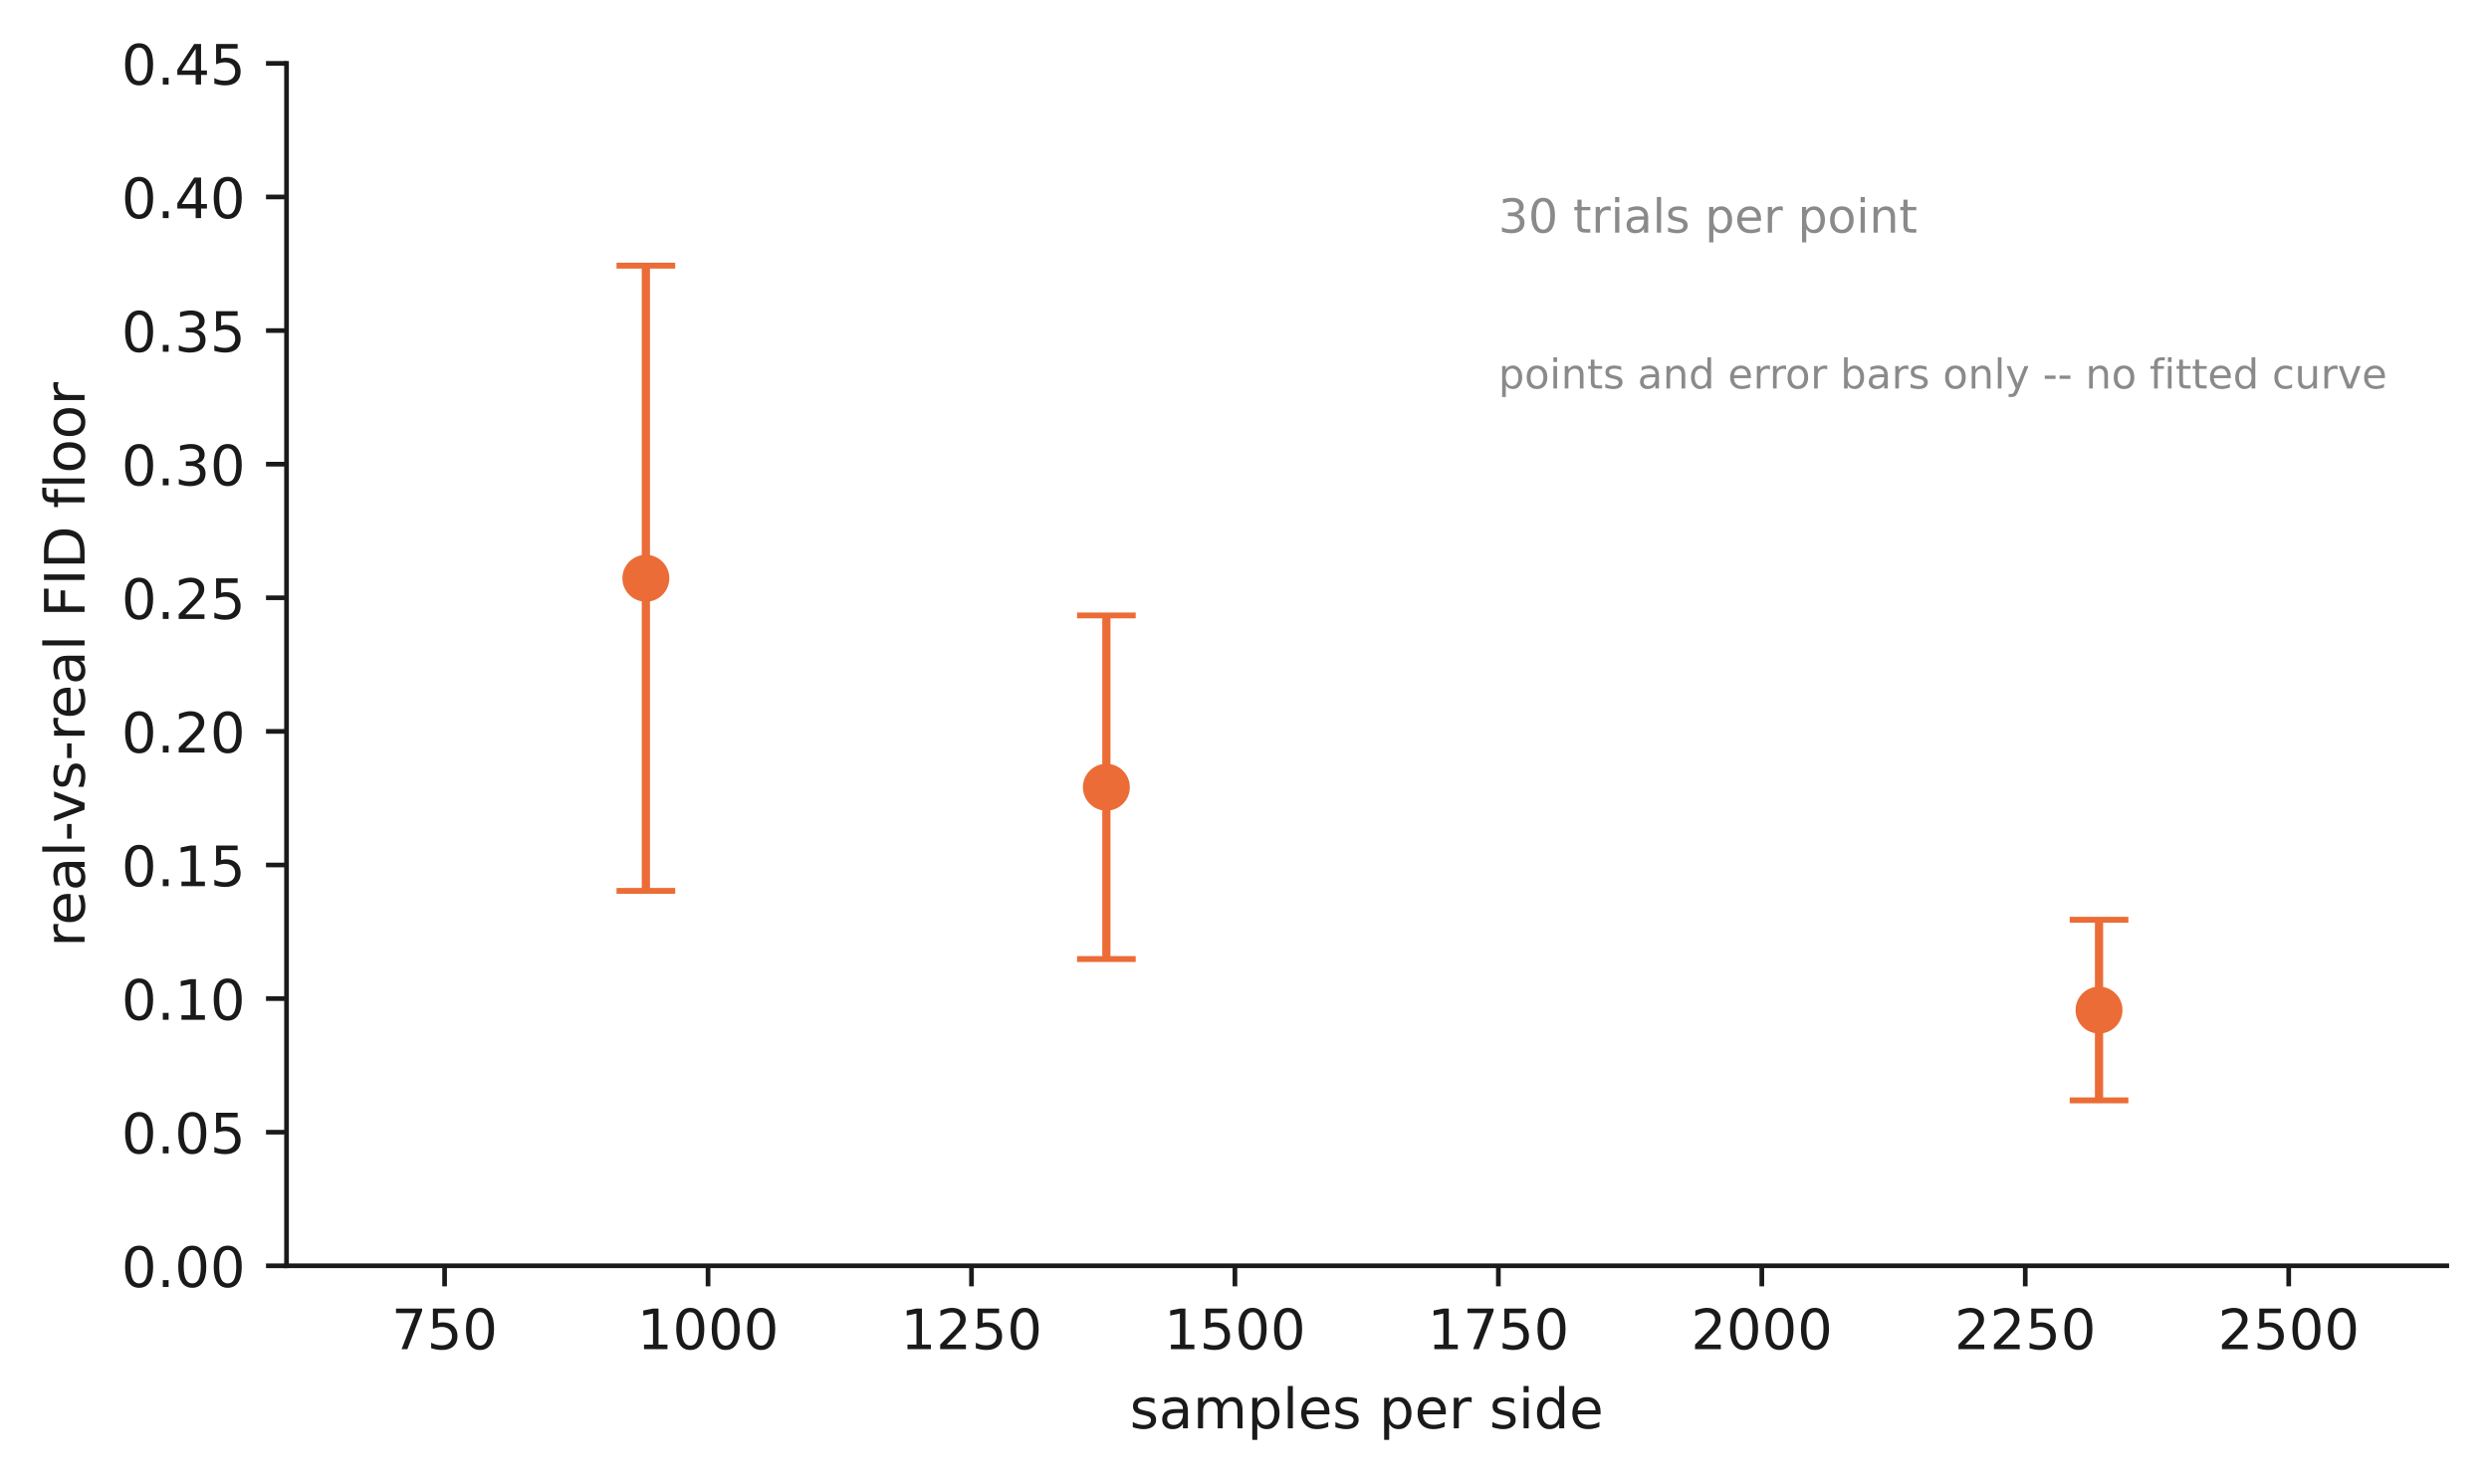
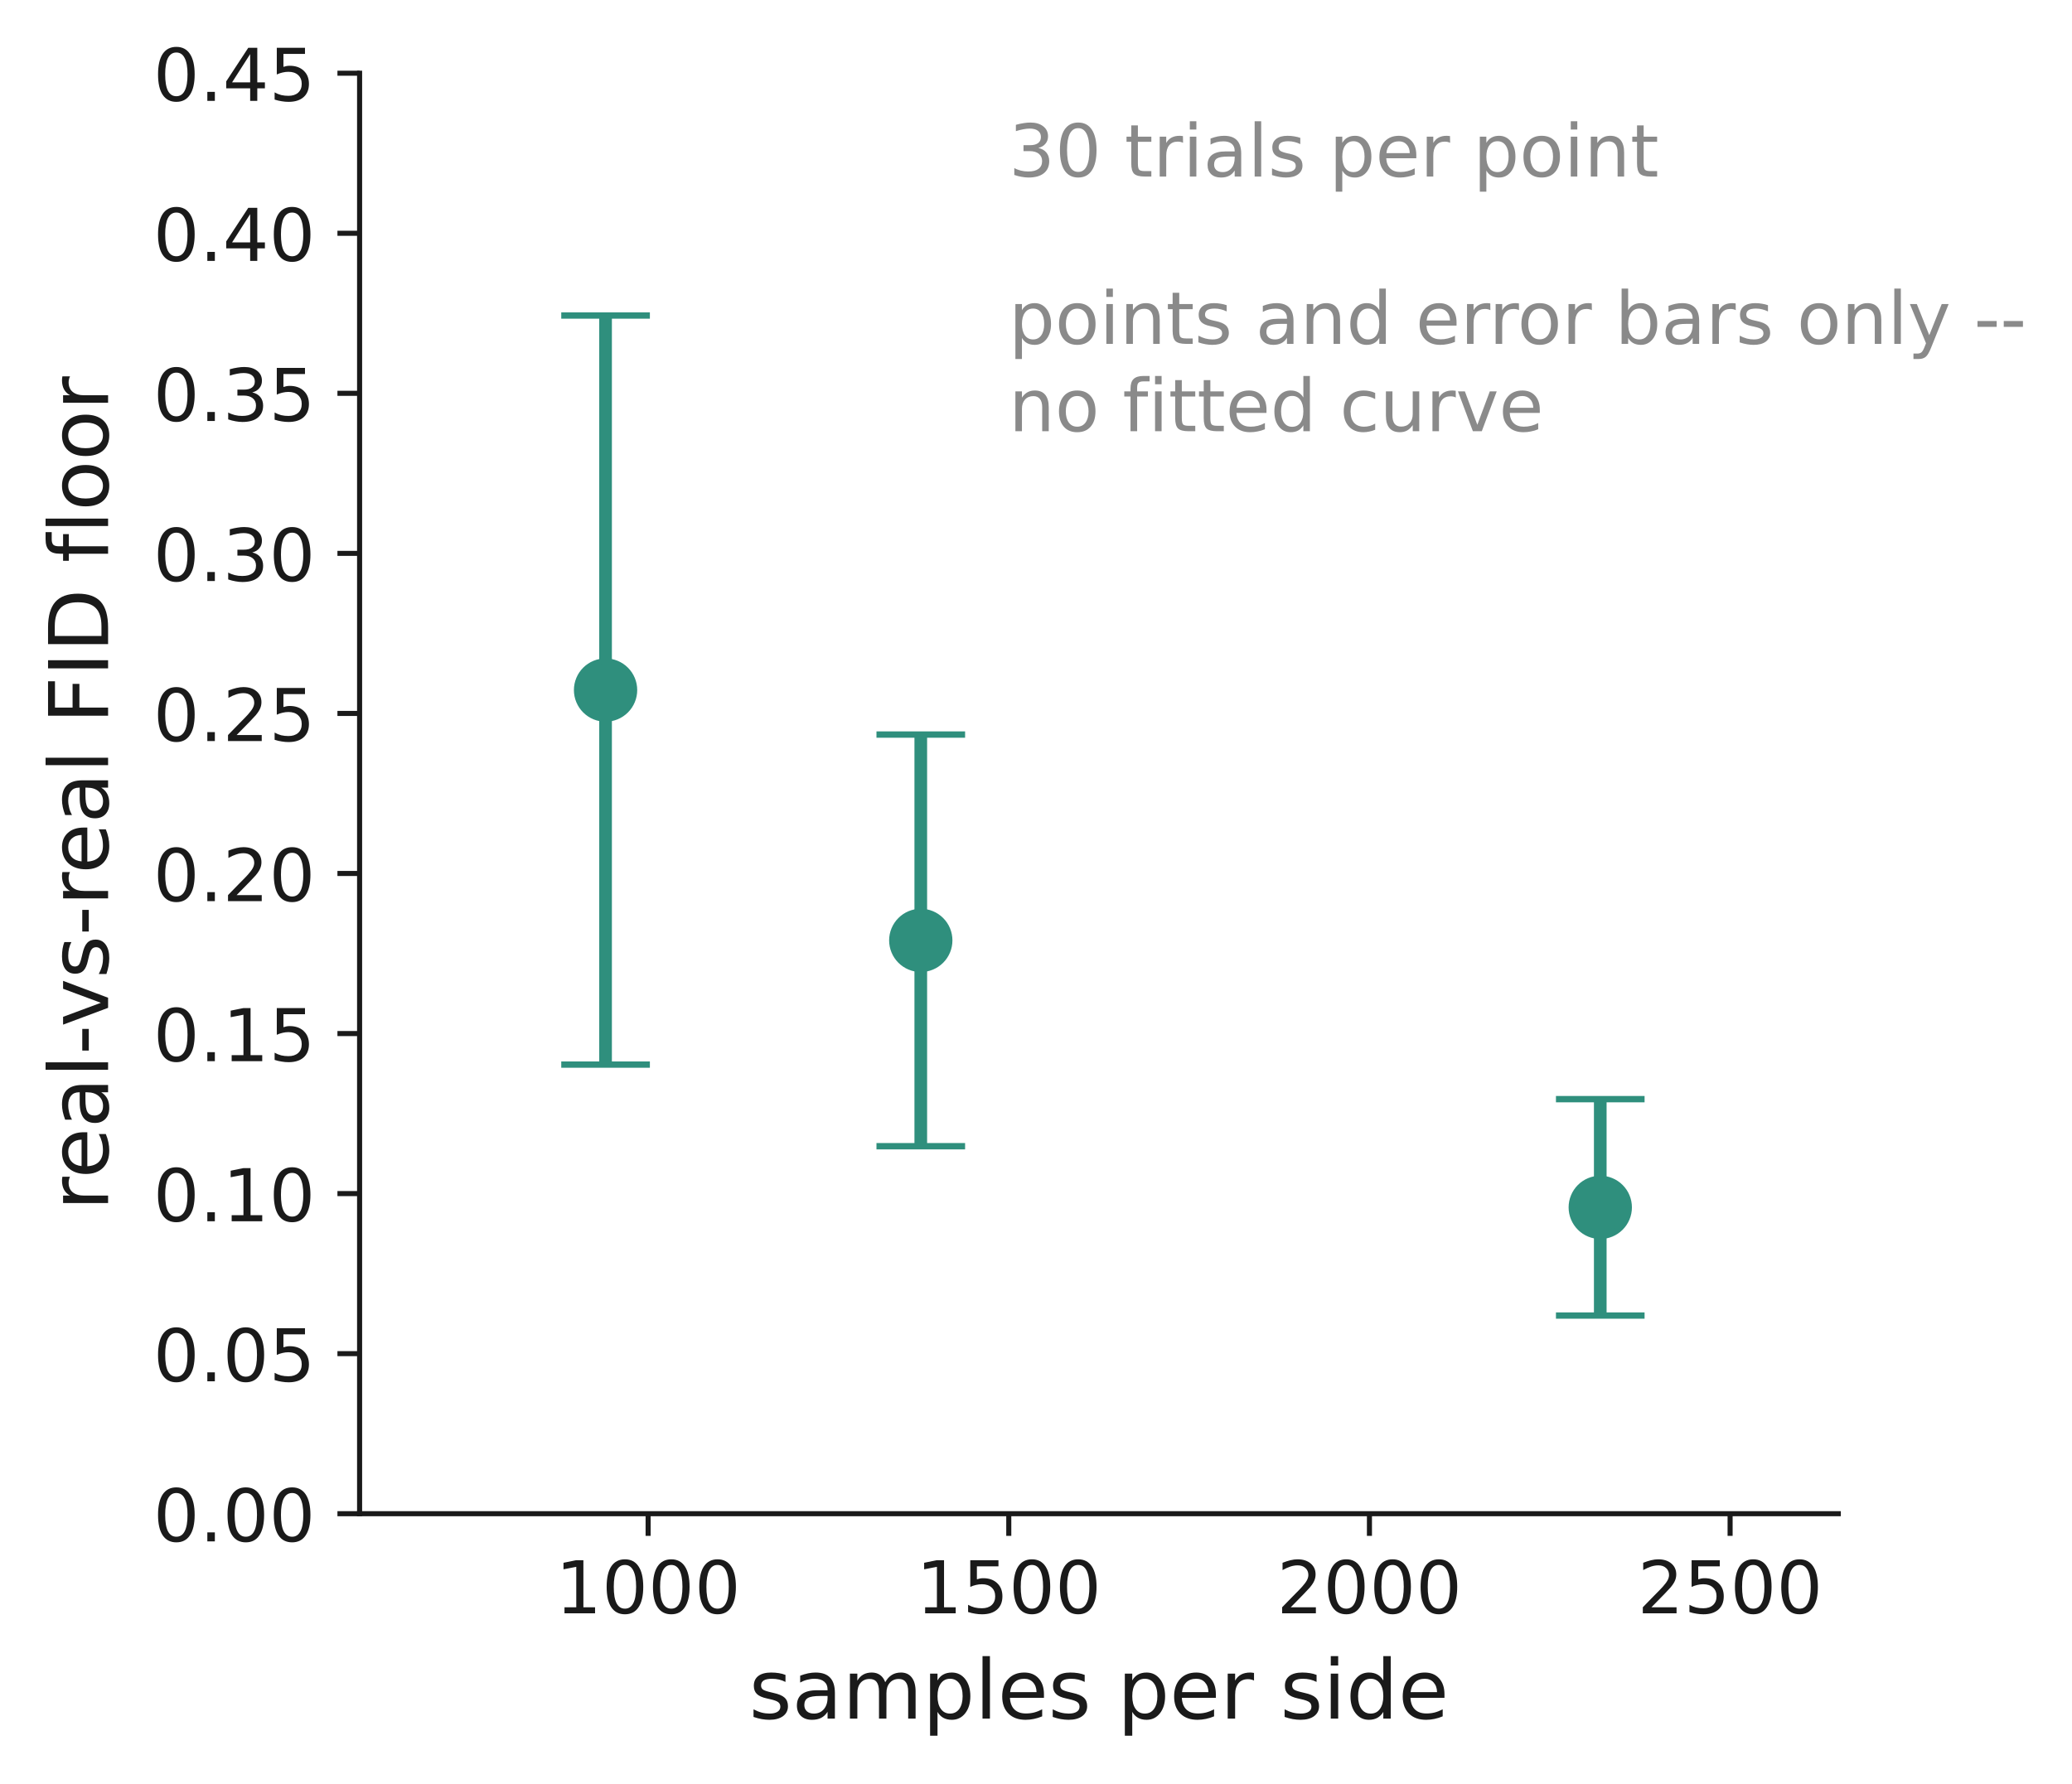
- <svg xmlns="http://www.w3.org/2000/svg" xmlns:xlink="http://www.w3.org/1999/xlink" width="424.374pt" height="253.081pt" viewBox="0 0 424.374 253.081" version="1.1">
+ <svg xmlns="http://www.w3.org/2000/svg" xmlns:xlink="http://www.w3.org/1999/xlink" width="327.322pt" height="281.881pt" viewBox="0 0 327.322 281.881" version="1.1">
  <defs>
    <style type="text/css">*{stroke-linejoin: round; stroke-linecap: butt}</style>
  </defs>
  <g id="figure_1">
    <g id="patch_1">
-       <path d="M 0 253.081  L 424.374 253.081  L 424.374 0  L 0 0  L 0 253.081  z " style="fill: none" />
+       <path d="M 0 281.881  L 327.322 281.881  L 327.322 0  L 0 0  L 0 281.881  z " style="fill: none" />
    </g>
    <g id="axes_1">
      <g id="patch_2">
-         <path d="M 48.853 215.88  L 417.174 215.88  L 417.174 10.809  L 48.853 10.809  L 48.853 215.88  z " style="fill: none" />
+         <path d="M 56.806 239.18  L 290.403 239.18  L 290.403 11.569  L 56.806 11.569  L 56.806 239.18  z " style="fill: none" />
      </g>
      <g id="matplotlib.axis_1">
        <g id="xtick_1">
          <g id="line2d_1">
            <defs>
-               <path id="m980a6d9d9c" d="M 0 0  L 0 3.5  " style="stroke: #1a1a1a; stroke-width: 0.8" />
+               <path id="m86a8332ef8" d="M 0 0  L 0 3.5  " style="stroke: #1a1a1a; stroke-width: 0.8" />
            </defs>
            <g>
-               <use xlink:href="#m980a6d9d9c" x="75.803" y="215.88" style="fill: #1a1a1a; stroke: #1a1a1a; stroke-width: 0.8" />
+               <use xlink:href="#m86a8332ef8" x="102.386" y="239.18" style="fill: #1a1a1a; stroke: #1a1a1a; stroke-width: 0.8" />
            </g>
          </g>
          <g id="text_1">
-             <text style="font-size: 9.5px; font-family: 'DejaVu Sans', 'Bitstream Vera Sans', 'Computer Modern Sans Serif', 'Lucida Grande', 'Verdana', 'Geneva', 'Lucid', 'Arial', 'Helvetica', 'Avant Garde', sans-serif; text-anchor: middle; fill: #1a1a1a" x="75.803" y="230.098" transform="rotate(-0 75.8034 230.0978)">750</text>
+             <text style="font-size: 11.5px; font-family: 'DejaVu Sans', 'Bitstream Vera Sans', 'Computer Modern Sans Serif', 'Lucida Grande', 'Verdana', 'Geneva', 'Lucid', 'Arial', 'Helvetica', 'Avant Garde', sans-serif; text-anchor: middle; fill: #1a1a1a" x="102.386" y="254.917" transform="rotate(-0 102.3863 254.9173)">1000</text>
          </g>
        </g>
        <g id="xtick_2">
          <g id="line2d_2">
            <g>
-               <use xlink:href="#m980a6d9d9c" x="120.721" y="215.88" style="fill: #1a1a1a; stroke: #1a1a1a; stroke-width: 0.8" />
+               <use xlink:href="#m86a8332ef8" x="159.361" y="239.18" style="fill: #1a1a1a; stroke: #1a1a1a; stroke-width: 0.8" />
            </g>
          </g>
          <g id="text_2">
-             <text style="font-size: 9.5px; font-family: 'DejaVu Sans', 'Bitstream Vera Sans', 'Computer Modern Sans Serif', 'Lucida Grande', 'Verdana', 'Geneva', 'Lucid', 'Arial', 'Helvetica', 'Avant Garde', sans-serif; text-anchor: middle; fill: #1a1a1a" x="120.721" y="230.098" transform="rotate(-0 120.7206 230.0978)">1000</text>
+             <text style="font-size: 11.5px; font-family: 'DejaVu Sans', 'Bitstream Vera Sans', 'Computer Modern Sans Serif', 'Lucida Grande', 'Verdana', 'Geneva', 'Lucid', 'Arial', 'Helvetica', 'Avant Garde', sans-serif; text-anchor: middle; fill: #1a1a1a" x="159.361" y="254.917" transform="rotate(-0 159.3611 254.9173)">1500</text>
          </g>
        </g>
        <g id="xtick_3">
          <g id="line2d_3">
            <g>
-               <use xlink:href="#m980a6d9d9c" x="165.638" y="215.88" style="fill: #1a1a1a; stroke: #1a1a1a; stroke-width: 0.8" />
+               <use xlink:href="#m86a8332ef8" x="216.336" y="239.18" style="fill: #1a1a1a; stroke: #1a1a1a; stroke-width: 0.8" />
            </g>
          </g>
          <g id="text_3">
-             <text style="font-size: 9.5px; font-family: 'DejaVu Sans', 'Bitstream Vera Sans', 'Computer Modern Sans Serif', 'Lucida Grande', 'Verdana', 'Geneva', 'Lucid', 'Arial', 'Helvetica', 'Avant Garde', sans-serif; text-anchor: middle; fill: #1a1a1a" x="165.638" y="230.098" transform="rotate(-0 165.6378 230.0978)">1250</text>
+             <text style="font-size: 11.5px; font-family: 'DejaVu Sans', 'Bitstream Vera Sans', 'Computer Modern Sans Serif', 'Lucida Grande', 'Verdana', 'Geneva', 'Lucid', 'Arial', 'Helvetica', 'Avant Garde', sans-serif; text-anchor: middle; fill: #1a1a1a" x="216.336" y="254.917" transform="rotate(-0 216.3359 254.9173)">2000</text>
          </g>
        </g>
        <g id="xtick_4">
          <g id="line2d_4">
            <g>
-               <use xlink:href="#m980a6d9d9c" x="210.555" y="215.88" style="fill: #1a1a1a; stroke: #1a1a1a; stroke-width: 0.8" />
+               <use xlink:href="#m86a8332ef8" x="273.311" y="239.18" style="fill: #1a1a1a; stroke: #1a1a1a; stroke-width: 0.8" />
            </g>
          </g>
          <g id="text_4">
-             <text style="font-size: 9.5px; font-family: 'DejaVu Sans', 'Bitstream Vera Sans', 'Computer Modern Sans Serif', 'Lucida Grande', 'Verdana', 'Geneva', 'Lucid', 'Arial', 'Helvetica', 'Avant Garde', sans-serif; text-anchor: middle; fill: #1a1a1a" x="210.555" y="230.098" transform="rotate(-0 210.555 230.0978)">1500</text>
-           </g>
-         </g>
-         <g id="xtick_5">
-           <g id="line2d_5">
-             <g>
-               <use xlink:href="#m980a6d9d9c" x="255.472" y="215.88" style="fill: #1a1a1a; stroke: #1a1a1a; stroke-width: 0.8" />
-             </g>
-           </g>
-           <g id="text_5">
-             <text style="font-size: 9.5px; font-family: 'DejaVu Sans', 'Bitstream Vera Sans', 'Computer Modern Sans Serif', 'Lucida Grande', 'Verdana', 'Geneva', 'Lucid', 'Arial', 'Helvetica', 'Avant Garde', sans-serif; text-anchor: middle; fill: #1a1a1a" x="255.472" y="230.098" transform="rotate(-0 255.4722 230.0978)">1750</text>
-           </g>
-         </g>
-         <g id="xtick_6">
-           <g id="line2d_6">
-             <g>
-               <use xlink:href="#m980a6d9d9c" x="300.389" y="215.88" style="fill: #1a1a1a; stroke: #1a1a1a; stroke-width: 0.8" />
-             </g>
-           </g>
-           <g id="text_6">
-             <text style="font-size: 9.5px; font-family: 'DejaVu Sans', 'Bitstream Vera Sans', 'Computer Modern Sans Serif', 'Lucida Grande', 'Verdana', 'Geneva', 'Lucid', 'Arial', 'Helvetica', 'Avant Garde', sans-serif; text-anchor: middle; fill: #1a1a1a" x="300.389" y="230.098" transform="rotate(-0 300.3894 230.0978)">2000</text>
-           </g>
-         </g>
-         <g id="xtick_7">
-           <g id="line2d_7">
-             <g>
-               <use xlink:href="#m980a6d9d9c" x="345.307" y="215.88" style="fill: #1a1a1a; stroke: #1a1a1a; stroke-width: 0.8" />
-             </g>
-           </g>
-           <g id="text_7">
-             <text style="font-size: 9.5px; font-family: 'DejaVu Sans', 'Bitstream Vera Sans', 'Computer Modern Sans Serif', 'Lucida Grande', 'Verdana', 'Geneva', 'Lucid', 'Arial', 'Helvetica', 'Avant Garde', sans-serif; text-anchor: middle; fill: #1a1a1a" x="345.307" y="230.098" transform="rotate(-0 345.3066 230.0978)">2250</text>
-           </g>
-         </g>
-         <g id="xtick_8">
-           <g id="line2d_8">
-             <g>
-               <use xlink:href="#m980a6d9d9c" x="390.224" y="215.88" style="fill: #1a1a1a; stroke: #1a1a1a; stroke-width: 0.8" />
-             </g>
-           </g>
-           <g id="text_8">
-             <text style="font-size: 9.5px; font-family: 'DejaVu Sans', 'Bitstream Vera Sans', 'Computer Modern Sans Serif', 'Lucida Grande', 'Verdana', 'Geneva', 'Lucid', 'Arial', 'Helvetica', 'Avant Garde', sans-serif; text-anchor: middle; fill: #1a1a1a" x="390.224" y="230.098" transform="rotate(-0 390.2238 230.0978)">2500</text>
-           </g>
-         </g>
-         <g id="text_9">
-           <text style="font-size: 9.5px; font-family: 'DejaVu Sans', 'Bitstream Vera Sans', 'Computer Modern Sans Serif', 'Lucida Grande', 'Verdana', 'Geneva', 'Lucid', 'Arial', 'Helvetica', 'Avant Garde', sans-serif; text-anchor: middle; fill: #1a1a1a" x="233.014" y="243.599" transform="rotate(-0 233.0136 243.5985)">samples per side</text>
+             <text style="font-size: 11.5px; font-family: 'DejaVu Sans', 'Bitstream Vera Sans', 'Computer Modern Sans Serif', 'Lucida Grande', 'Verdana', 'Geneva', 'Lucid', 'Arial', 'Helvetica', 'Avant Garde', sans-serif; text-anchor: middle; fill: #1a1a1a" x="273.311" y="254.917" transform="rotate(-0 273.3107 254.9173)">2500</text>
+           </g>
+         </g>
+         <g id="text_5">
+           <text style="font-size: 13px; font-family: 'DejaVu Sans', 'Bitstream Vera Sans', 'Computer Modern Sans Serif', 'Lucida Grande', 'Verdana', 'Geneva', 'Lucid', 'Arial', 'Helvetica', 'Avant Garde', sans-serif; text-anchor: middle; fill: #1a1a1a" x="173.605" y="271.558" transform="rotate(-0 173.6048 271.558)">samples per side</text>
        </g>
      </g>
      <g id="matplotlib.axis_2">
        <g id="ytick_1">
+           <g id="line2d_5">
+             <defs>
+               <path id="m93537791b4" d="M 0 0  L -3.5 0  " style="stroke: #1a1a1a; stroke-width: 0.8" />
+             </defs>
+             <g>
+               <use xlink:href="#m93537791b4" x="56.806" y="239.18" style="fill: #1a1a1a; stroke: #1a1a1a; stroke-width: 0.8" />
+             </g>
+           </g>
+           <g id="text_6">
+             <text style="font-size: 11.5px; font-family: 'DejaVu Sans', 'Bitstream Vera Sans', 'Computer Modern Sans Serif', 'Lucida Grande', 'Verdana', 'Geneva', 'Lucid', 'Arial', 'Helvetica', 'Avant Garde', sans-serif; text-anchor: end; fill: #1a1a1a" x="49.806" y="243.549" transform="rotate(-0 49.80648 243.5487)">0.00</text>
+           </g>
+         </g>
+         <g id="ytick_2">
+           <g id="line2d_6">
+             <g>
+               <use xlink:href="#m93537791b4" x="56.806" y="213.89" style="fill: #1a1a1a; stroke: #1a1a1a; stroke-width: 0.8" />
+             </g>
+           </g>
+           <g id="text_7">
+             <text style="font-size: 11.5px; font-family: 'DejaVu Sans', 'Bitstream Vera Sans', 'Computer Modern Sans Serif', 'Lucida Grande', 'Verdana', 'Geneva', 'Lucid', 'Arial', 'Helvetica', 'Avant Garde', sans-serif; text-anchor: end; fill: #1a1a1a" x="49.806" y="218.259" transform="rotate(-0 49.80648 218.2585)">0.05</text>
+           </g>
+         </g>
+         <g id="ytick_3">
+           <g id="line2d_7">
+             <g>
+               <use xlink:href="#m93537791b4" x="56.806" y="188.6" style="fill: #1a1a1a; stroke: #1a1a1a; stroke-width: 0.8" />
+             </g>
+           </g>
+           <g id="text_8">
+             <text style="font-size: 11.5px; font-family: 'DejaVu Sans', 'Bitstream Vera Sans', 'Computer Modern Sans Serif', 'Lucida Grande', 'Verdana', 'Geneva', 'Lucid', 'Arial', 'Helvetica', 'Avant Garde', sans-serif; text-anchor: end; fill: #1a1a1a" x="49.806" y="192.968" transform="rotate(-0 49.80648 192.9684)">0.10</text>
+           </g>
+         </g>
+         <g id="ytick_4">
+           <g id="line2d_8">
+             <g>
+               <use xlink:href="#m93537791b4" x="56.806" y="163.31" style="fill: #1a1a1a; stroke: #1a1a1a; stroke-width: 0.8" />
+             </g>
+           </g>
+           <g id="text_9">
+             <text style="font-size: 11.5px; font-family: 'DejaVu Sans', 'Bitstream Vera Sans', 'Computer Modern Sans Serif', 'Lucida Grande', 'Verdana', 'Geneva', 'Lucid', 'Arial', 'Helvetica', 'Avant Garde', sans-serif; text-anchor: end; fill: #1a1a1a" x="49.806" y="167.678" transform="rotate(-0 49.80648 167.6782)">0.15</text>
+           </g>
+         </g>
+         <g id="ytick_5">
          <g id="line2d_9">
-             <defs>
-               <path id="m093eee2964" d="M 0 0  L -3.5 0  " style="stroke: #1a1a1a; stroke-width: 0.8" />
-             </defs>
-             <g>
-               <use xlink:href="#m093eee2964" x="48.853" y="215.88" style="fill: #1a1a1a; stroke: #1a1a1a; stroke-width: 0.8" />
+             <g>
+               <use xlink:href="#m93537791b4" x="56.806" y="138.019" style="fill: #1a1a1a; stroke: #1a1a1a; stroke-width: 0.8" />
            </g>
          </g>
          <g id="text_10">
-             <text style="font-size: 9.5px; font-family: 'DejaVu Sans', 'Bitstream Vera Sans', 'Computer Modern Sans Serif', 'Lucida Grande', 'Verdana', 'Geneva', 'Lucid', 'Arial', 'Helvetica', 'Avant Garde', sans-serif; text-anchor: end; fill: #1a1a1a" x="41.853" y="219.489" transform="rotate(-0 41.85309 219.4889)">0.00</text>
-           </g>
-         </g>
-         <g id="ytick_2">
+             <text style="font-size: 11.5px; font-family: 'DejaVu Sans', 'Bitstream Vera Sans', 'Computer Modern Sans Serif', 'Lucida Grande', 'Verdana', 'Geneva', 'Lucid', 'Arial', 'Helvetica', 'Avant Garde', sans-serif; text-anchor: end; fill: #1a1a1a" x="49.806" y="142.388" transform="rotate(-0 49.80648 142.3881)">0.20</text>
+           </g>
+         </g>
+         <g id="ytick_6">
          <g id="line2d_10">
            <g>
-               <use xlink:href="#m093eee2964" x="48.853" y="193.094" style="fill: #1a1a1a; stroke: #1a1a1a; stroke-width: 0.8" />
+               <use xlink:href="#m93537791b4" x="56.806" y="112.729" style="fill: #1a1a1a; stroke: #1a1a1a; stroke-width: 0.8" />
            </g>
          </g>
          <g id="text_11">
-             <text style="font-size: 9.5px; font-family: 'DejaVu Sans', 'Bitstream Vera Sans', 'Computer Modern Sans Serif', 'Lucida Grande', 'Verdana', 'Geneva', 'Lucid', 'Arial', 'Helvetica', 'Avant Garde', sans-serif; text-anchor: end; fill: #1a1a1a" x="41.853" y="196.703" transform="rotate(-0 41.85309 196.7032)">0.05</text>
-           </g>
-         </g>
-         <g id="ytick_3">
+             <text style="font-size: 11.5px; font-family: 'DejaVu Sans', 'Bitstream Vera Sans', 'Computer Modern Sans Serif', 'Lucida Grande', 'Verdana', 'Geneva', 'Lucid', 'Arial', 'Helvetica', 'Avant Garde', sans-serif; text-anchor: end; fill: #1a1a1a" x="49.806" y="117.098" transform="rotate(-0 49.80648 117.0979)">0.25</text>
+           </g>
+         </g>
+         <g id="ytick_7">
          <g id="line2d_11">
            <g>
-               <use xlink:href="#m093eee2964" x="48.853" y="170.309" style="fill: #1a1a1a; stroke: #1a1a1a; stroke-width: 0.8" />
+               <use xlink:href="#m93537791b4" x="56.806" y="87.439" style="fill: #1a1a1a; stroke: #1a1a1a; stroke-width: 0.8" />
            </g>
          </g>
          <g id="text_12">
-             <text style="font-size: 9.5px; font-family: 'DejaVu Sans', 'Bitstream Vera Sans', 'Computer Modern Sans Serif', 'Lucida Grande', 'Verdana', 'Geneva', 'Lucid', 'Arial', 'Helvetica', 'Avant Garde', sans-serif; text-anchor: end; fill: #1a1a1a" x="41.853" y="173.918" transform="rotate(-0 41.85309 173.9175)">0.10</text>
-           </g>
-         </g>
-         <g id="ytick_4">
+             <text style="font-size: 11.5px; font-family: 'DejaVu Sans', 'Bitstream Vera Sans', 'Computer Modern Sans Serif', 'Lucida Grande', 'Verdana', 'Geneva', 'Lucid', 'Arial', 'Helvetica', 'Avant Garde', sans-serif; text-anchor: end; fill: #1a1a1a" x="49.806" y="91.808" transform="rotate(-0 49.80648 91.80775)">0.30</text>
+           </g>
+         </g>
+         <g id="ytick_8">
          <g id="line2d_12">
            <g>
-               <use xlink:href="#m093eee2964" x="48.853" y="147.523" style="fill: #1a1a1a; stroke: #1a1a1a; stroke-width: 0.8" />
+               <use xlink:href="#m93537791b4" x="56.806" y="62.149" style="fill: #1a1a1a; stroke: #1a1a1a; stroke-width: 0.8" />
            </g>
          </g>
          <g id="text_13">
-             <text style="font-size: 9.5px; font-family: 'DejaVu Sans', 'Bitstream Vera Sans', 'Computer Modern Sans Serif', 'Lucida Grande', 'Verdana', 'Geneva', 'Lucid', 'Arial', 'Helvetica', 'Avant Garde', sans-serif; text-anchor: end; fill: #1a1a1a" x="41.853" y="151.132" transform="rotate(-0 41.85309 151.1318)">0.15</text>
-           </g>
-         </g>
-         <g id="ytick_5">
+             <text style="font-size: 11.5px; font-family: 'DejaVu Sans', 'Bitstream Vera Sans', 'Computer Modern Sans Serif', 'Lucida Grande', 'Verdana', 'Geneva', 'Lucid', 'Arial', 'Helvetica', 'Avant Garde', sans-serif; text-anchor: end; fill: #1a1a1a" x="49.806" y="66.518" transform="rotate(-0 49.80648 66.5176)">0.35</text>
+           </g>
+         </g>
+         <g id="ytick_9">
          <g id="line2d_13">
            <g>
-               <use xlink:href="#m093eee2964" x="48.853" y="124.737" style="fill: #1a1a1a; stroke: #1a1a1a; stroke-width: 0.8" />
+               <use xlink:href="#m93537791b4" x="56.806" y="36.859" style="fill: #1a1a1a; stroke: #1a1a1a; stroke-width: 0.8" />
            </g>
          </g>
          <g id="text_14">
-             <text style="font-size: 9.5px; font-family: 'DejaVu Sans', 'Bitstream Vera Sans', 'Computer Modern Sans Serif', 'Lucida Grande', 'Verdana', 'Geneva', 'Lucid', 'Arial', 'Helvetica', 'Avant Garde', sans-serif; text-anchor: end; fill: #1a1a1a" x="41.853" y="128.346" transform="rotate(-0 41.85309 128.3462)">0.20</text>
-           </g>
-         </g>
-         <g id="ytick_6">
+             <text style="font-size: 11.5px; font-family: 'DejaVu Sans', 'Bitstream Vera Sans', 'Computer Modern Sans Serif', 'Lucida Grande', 'Verdana', 'Geneva', 'Lucid', 'Arial', 'Helvetica', 'Avant Garde', sans-serif; text-anchor: end; fill: #1a1a1a" x="49.806" y="41.227" transform="rotate(-0 49.80648 41.22745)">0.40</text>
+           </g>
+         </g>
+         <g id="ytick_10">
          <g id="line2d_14">
            <g>
-               <use xlink:href="#m093eee2964" x="48.853" y="101.952" style="fill: #1a1a1a; stroke: #1a1a1a; stroke-width: 0.8" />
+               <use xlink:href="#m93537791b4" x="56.806" y="11.569" style="fill: #1a1a1a; stroke: #1a1a1a; stroke-width: 0.8" />
            </g>
          </g>
          <g id="text_15">
-             <text style="font-size: 9.5px; font-family: 'DejaVu Sans', 'Bitstream Vera Sans', 'Computer Modern Sans Serif', 'Lucida Grande', 'Verdana', 'Geneva', 'Lucid', 'Arial', 'Helvetica', 'Avant Garde', sans-serif; text-anchor: end; fill: #1a1a1a" x="41.853" y="105.56" transform="rotate(-0 41.85309 105.5605)">0.25</text>
-           </g>
-         </g>
-         <g id="ytick_7">
-           <g id="line2d_15">
-             <g>
-               <use xlink:href="#m093eee2964" x="48.853" y="79.166" style="fill: #1a1a1a; stroke: #1a1a1a; stroke-width: 0.8" />
-             </g>
-           </g>
-           <g id="text_16">
-             <text style="font-size: 9.5px; font-family: 'DejaVu Sans', 'Bitstream Vera Sans', 'Computer Modern Sans Serif', 'Lucida Grande', 'Verdana', 'Geneva', 'Lucid', 'Arial', 'Helvetica', 'Avant Garde', sans-serif; text-anchor: end; fill: #1a1a1a" x="41.853" y="82.775" transform="rotate(-0 41.85309 82.77481)">0.30</text>
-           </g>
-         </g>
-         <g id="ytick_8">
-           <g id="line2d_16">
-             <g>
-               <use xlink:href="#m093eee2964" x="48.853" y="56.38" style="fill: #1a1a1a; stroke: #1a1a1a; stroke-width: 0.8" />
-             </g>
-           </g>
-           <g id="text_17">
-             <text style="font-size: 9.5px; font-family: 'DejaVu Sans', 'Bitstream Vera Sans', 'Computer Modern Sans Serif', 'Lucida Grande', 'Verdana', 'Geneva', 'Lucid', 'Arial', 'Helvetica', 'Avant Garde', sans-serif; text-anchor: end; fill: #1a1a1a" x="41.853" y="59.989" transform="rotate(-0 41.85309 59.98913)">0.35</text>
-           </g>
-         </g>
-         <g id="ytick_9">
-           <g id="line2d_17">
-             <g>
-               <use xlink:href="#m093eee2964" x="48.853" y="33.595" style="fill: #1a1a1a; stroke: #1a1a1a; stroke-width: 0.8" />
-             </g>
-           </g>
-           <g id="text_18">
-             <text style="font-size: 9.5px; font-family: 'DejaVu Sans', 'Bitstream Vera Sans', 'Computer Modern Sans Serif', 'Lucida Grande', 'Verdana', 'Geneva', 'Lucid', 'Arial', 'Helvetica', 'Avant Garde', sans-serif; text-anchor: end; fill: #1a1a1a" x="41.853" y="37.203" transform="rotate(-0 41.85309 37.20345)">0.40</text>
-           </g>
-         </g>
-         <g id="ytick_10">
-           <g id="line2d_18">
-             <g>
-               <use xlink:href="#m093eee2964" x="48.853" y="10.809" style="fill: #1a1a1a; stroke: #1a1a1a; stroke-width: 0.8" />
-             </g>
-           </g>
-           <g id="text_19">
-             <text style="font-size: 9.5px; font-family: 'DejaVu Sans', 'Bitstream Vera Sans', 'Computer Modern Sans Serif', 'Lucida Grande', 'Verdana', 'Geneva', 'Lucid', 'Arial', 'Helvetica', 'Avant Garde', sans-serif; text-anchor: end; fill: #1a1a1a" x="41.853" y="14.418" transform="rotate(-0 41.85309 14.41777)">0.45</text>
-           </g>
-         </g>
-         <g id="text_20">
-           <text style="font-size: 9.5px; font-family: 'DejaVu Sans', 'Bitstream Vera Sans', 'Computer Modern Sans Serif', 'Lucida Grande', 'Verdana', 'Geneva', 'Lucid', 'Arial', 'Helvetica', 'Avant Garde', sans-serif; text-anchor: middle; fill: #1a1a1a" x="14.419" y="113.344" transform="rotate(-90 14.41852 113.3444)">real-vs-real FID floor</text>
+             <text style="font-size: 11.5px; font-family: 'DejaVu Sans', 'Bitstream Vera Sans', 'Computer Modern Sans Serif', 'Lucida Grande', 'Verdana', 'Geneva', 'Lucid', 'Arial', 'Helvetica', 'Avant Garde', sans-serif; text-anchor: end; fill: #1a1a1a" x="49.806" y="15.937" transform="rotate(-0 49.80648 15.93731)">0.45</text>
+           </g>
+         </g>
+         <g id="text_16">
+           <text style="font-size: 13px; font-family: 'DejaVu Sans', 'Bitstream Vera Sans', 'Computer Modern Sans Serif', 'Lucida Grande', 'Verdana', 'Geneva', 'Lucid', 'Arial', 'Helvetica', 'Avant Garde', sans-serif; text-anchor: middle; fill: #1a1a1a" x="17.078" y="125.374" transform="rotate(-90 17.07797 125.3743)">real-vs-real FID floor</text>
        </g>
      </g>
      <g id="patch_3">
-         <path d="M 48.853 215.88  L 48.853 10.809  " style="fill: none; stroke: #1a1a1a; stroke-width: 0.8; stroke-linejoin: miter; stroke-linecap: square" />
+         <path d="M 56.806 239.18  L 56.806 11.569  " style="fill: none; stroke: #1a1a1a; stroke-width: 0.8; stroke-linejoin: miter; stroke-linecap: square" />
      </g>
      <g id="patch_4">
-         <path d="M 48.853 215.88  L 417.174 215.88  " style="fill: none; stroke: #1a1a1a; stroke-width: 0.8; stroke-linejoin: miter; stroke-linecap: square" />
+         <path d="M 56.806 239.18  L 290.403 239.18  " style="fill: none; stroke: #1a1a1a; stroke-width: 0.8; stroke-linejoin: miter; stroke-linecap: square" />
      </g>
      <g id="LineCollection_1">
-         <path d="M 110.12 151.943  L 110.12 45.306  " clip-path="url(#p8a7211bf11)" style="fill: none; stroke: #eb6c36; stroke-width: 1.4" />
-         <path d="M 188.635 163.564  L 188.635 104.959  " clip-path="url(#p8a7211bf11)" style="fill: none; stroke: #eb6c36; stroke-width: 1.4" />
-         <path d="M 357.883 187.671  L 357.883 156.865  " clip-path="url(#p8a7211bf11)" style="fill: none; stroke: #eb6c36; stroke-width: 1.4" />
-       </g>
-       <g id="line2d_19">
+         <path d="M 95.663 168.216  L 95.663 49.858  " clip-path="url(#pcbcacc880b)" style="fill: none; stroke: #2f8f7d; stroke-width: 2" />
+         <path d="M 145.459 181.114  L 145.459 116.068  " clip-path="url(#pcbcacc880b)" style="fill: none; stroke: #2f8f7d; stroke-width: 2" />
+         <path d="M 252.8 207.871  L 252.8 173.679  " clip-path="url(#pcbcacc880b)" style="fill: none; stroke: #2f8f7d; stroke-width: 2" />
+       </g>
+       <g id="line2d_15">
        <defs>
-           <path id="m874942f1fc" d="M 5 0  L -5 -0  " style="stroke: #eb6c36" />
+           <path id="me7554f604a" d="M 7 0  L -7 -0  " style="stroke: #2f8f7d" />
        </defs>
-         <g clip-path="url(#p8a7211bf11)">
-           <use xlink:href="#m874942f1fc" x="110.12" y="151.943" style="fill: #eb6c36; stroke: #eb6c36" />
-           <use xlink:href="#m874942f1fc" x="188.635" y="163.564" style="fill: #eb6c36; stroke: #eb6c36" />
-           <use xlink:href="#m874942f1fc" x="357.883" y="187.671" style="fill: #eb6c36; stroke: #eb6c36" />
-         </g>
-       </g>
-       <g id="line2d_20">
-         <g clip-path="url(#p8a7211bf11)">
-           <use xlink:href="#m874942f1fc" x="110.12" y="45.306" style="fill: #eb6c36; stroke: #eb6c36" />
-           <use xlink:href="#m874942f1fc" x="188.635" y="104.959" style="fill: #eb6c36; stroke: #eb6c36" />
-           <use xlink:href="#m874942f1fc" x="357.883" y="156.865" style="fill: #eb6c36; stroke: #eb6c36" />
-         </g>
-       </g>
-       <g id="text_21">
-         <text style="font-size: 8px; font-family: 'DejaVu Sans', 'Bitstream Vera Sans', 'Computer Modern Sans Serif', 'Lucida Grande', 'Verdana', 'Geneva', 'Lucid', 'Arial', 'Helvetica', 'Avant Garde', sans-serif; text-anchor: start; fill: #8a8a8a" x="255.472" y="39.673" transform="rotate(-0 255.4722 39.67332)">30 trials per point</text>
-       </g>
-       <g id="text_22">
-         <text style="font-size: 7px; font-family: 'DejaVu Sans', 'Bitstream Vera Sans', 'Computer Modern Sans Serif', 'Lucida Grande', 'Verdana', 'Geneva', 'Lucid', 'Arial', 'Helvetica', 'Avant Garde', sans-serif; text-anchor: start; fill: #8a8a8a" x="255.472" y="66.256" transform="rotate(-0 255.4722 66.25629)">points and error bars only -- no fitted curve</text>
-       </g>
-       <g id="line2d_21">
+         <g clip-path="url(#pcbcacc880b)">
+           <use xlink:href="#me7554f604a" x="95.663" y="168.216" style="fill: #2f8f7d; stroke: #2f8f7d" />
+           <use xlink:href="#me7554f604a" x="145.459" y="181.114" style="fill: #2f8f7d; stroke: #2f8f7d" />
+           <use xlink:href="#me7554f604a" x="252.8" y="207.871" style="fill: #2f8f7d; stroke: #2f8f7d" />
+         </g>
+       </g>
+       <g id="line2d_16">
+         <g clip-path="url(#pcbcacc880b)">
+           <use xlink:href="#me7554f604a" x="95.663" y="49.858" style="fill: #2f8f7d; stroke: #2f8f7d" />
+           <use xlink:href="#me7554f604a" x="145.459" y="116.068" style="fill: #2f8f7d; stroke: #2f8f7d" />
+           <use xlink:href="#me7554f604a" x="252.8" y="173.679" style="fill: #2f8f7d; stroke: #2f8f7d" />
+         </g>
+       </g>
+       <g id="text_17">
+         <text style="font-size: 11.5px; font-family: 'DejaVu Sans', 'Bitstream Vera Sans', 'Computer Modern Sans Serif', 'Lucida Grande', 'Verdana', 'Geneva', 'Lucid', 'Arial', 'Helvetica', 'Avant Garde', sans-serif; text-anchor: start; fill: #8a8a8a" x="159.361" y="27.894" transform="rotate(-0 159.3611 27.8939)">30 trials per point</text>
+       </g>
+       <g id="text_18">
+         <text style="font-size: 11.5px; font-family: 'DejaVu Sans', 'Bitstream Vera Sans', 'Computer Modern Sans Serif', 'Lucida Grande', 'Verdana', 'Geneva', 'Lucid', 'Arial', 'Helvetica', 'Avant Garde', sans-serif; fill: #8a8a8a" transform="translate(159.3611 54.33517)">points and error bars only --</text>
+         <text style="font-size: 11.5px; font-family: 'DejaVu Sans', 'Bitstream Vera Sans', 'Computer Modern Sans Serif', 'Lucida Grande', 'Verdana', 'Geneva', 'Lucid', 'Arial', 'Helvetica', 'Avant Garde', sans-serif; fill: #8a8a8a" transform="translate(159.3611 68.13832)">no fitted curve</text>
+       </g>
+       <g id="line2d_17">
        <defs>
-           <path id="m0a3ced2438" d="M 0 3.5  C 0.928 3.5 1.819 3.131 2.475 2.475  C 3.131 1.819 3.5 0.928 3.5 0  C 3.5 -0.928 3.131 -1.819 2.475 -2.475  C 1.819 -3.131 0.928 -3.5 0 -3.5  C -0.928 -3.5 -1.819 -3.131 -2.475 -2.475  C -3.131 -1.819 -3.5 -0.928 -3.5 0  C -3.5 0.928 -3.131 1.819 -2.475 2.475  C -1.819 3.131 -0.928 3.5 0 3.5  z " style="stroke: #eb6c36" />
+           <path id="m3b4e756f4f" d="M 0 4.5  C 1.193 4.5 2.338 4.026 3.182 3.182  C 4.026 2.338 4.5 1.193 4.5 0  C 4.5 -1.193 4.026 -2.338 3.182 -3.182  C 2.338 -4.026 1.193 -4.5 0 -4.5  C -1.193 -4.5 -2.338 -4.026 -3.182 -3.182  C -4.026 -2.338 -4.5 -1.193 -4.5 0  C -4.5 1.193 -4.026 2.338 -3.182 3.182  C -2.338 4.026 -1.193 4.5 0 4.5  z " style="stroke: #2f8f7d" />
        </defs>
-         <g clip-path="url(#p8a7211bf11)">
-           <use xlink:href="#m0a3ced2438" x="110.12" y="98.625" style="fill: #eb6c36; stroke: #eb6c36" />
-           <use xlink:href="#m0a3ced2438" x="188.635" y="134.262" style="fill: #eb6c36; stroke: #eb6c36" />
-           <use xlink:href="#m0a3ced2438" x="357.883" y="172.268" style="fill: #eb6c36; stroke: #eb6c36" />
+         <g clip-path="url(#pcbcacc880b)">
+           <use xlink:href="#m3b4e756f4f" x="95.663" y="109.037" style="fill: #2f8f7d; stroke: #2f8f7d" />
+           <use xlink:href="#m3b4e756f4f" x="145.459" y="148.591" style="fill: #2f8f7d; stroke: #2f8f7d" />
+           <use xlink:href="#m3b4e756f4f" x="252.8" y="190.775" style="fill: #2f8f7d; stroke: #2f8f7d" />
        </g>
      </g>
    </g>
  </g>
  <defs>
-     <clipPath id="p8a7211bf11">
-       <rect x="48.853" y="10.809" width="368.321" height="205.071" />
+     <clipPath id="pcbcacc880b">
+       <rect x="56.806" y="11.569" width="233.597" height="227.611" />
    </clipPath>
  </defs>
</svg>
